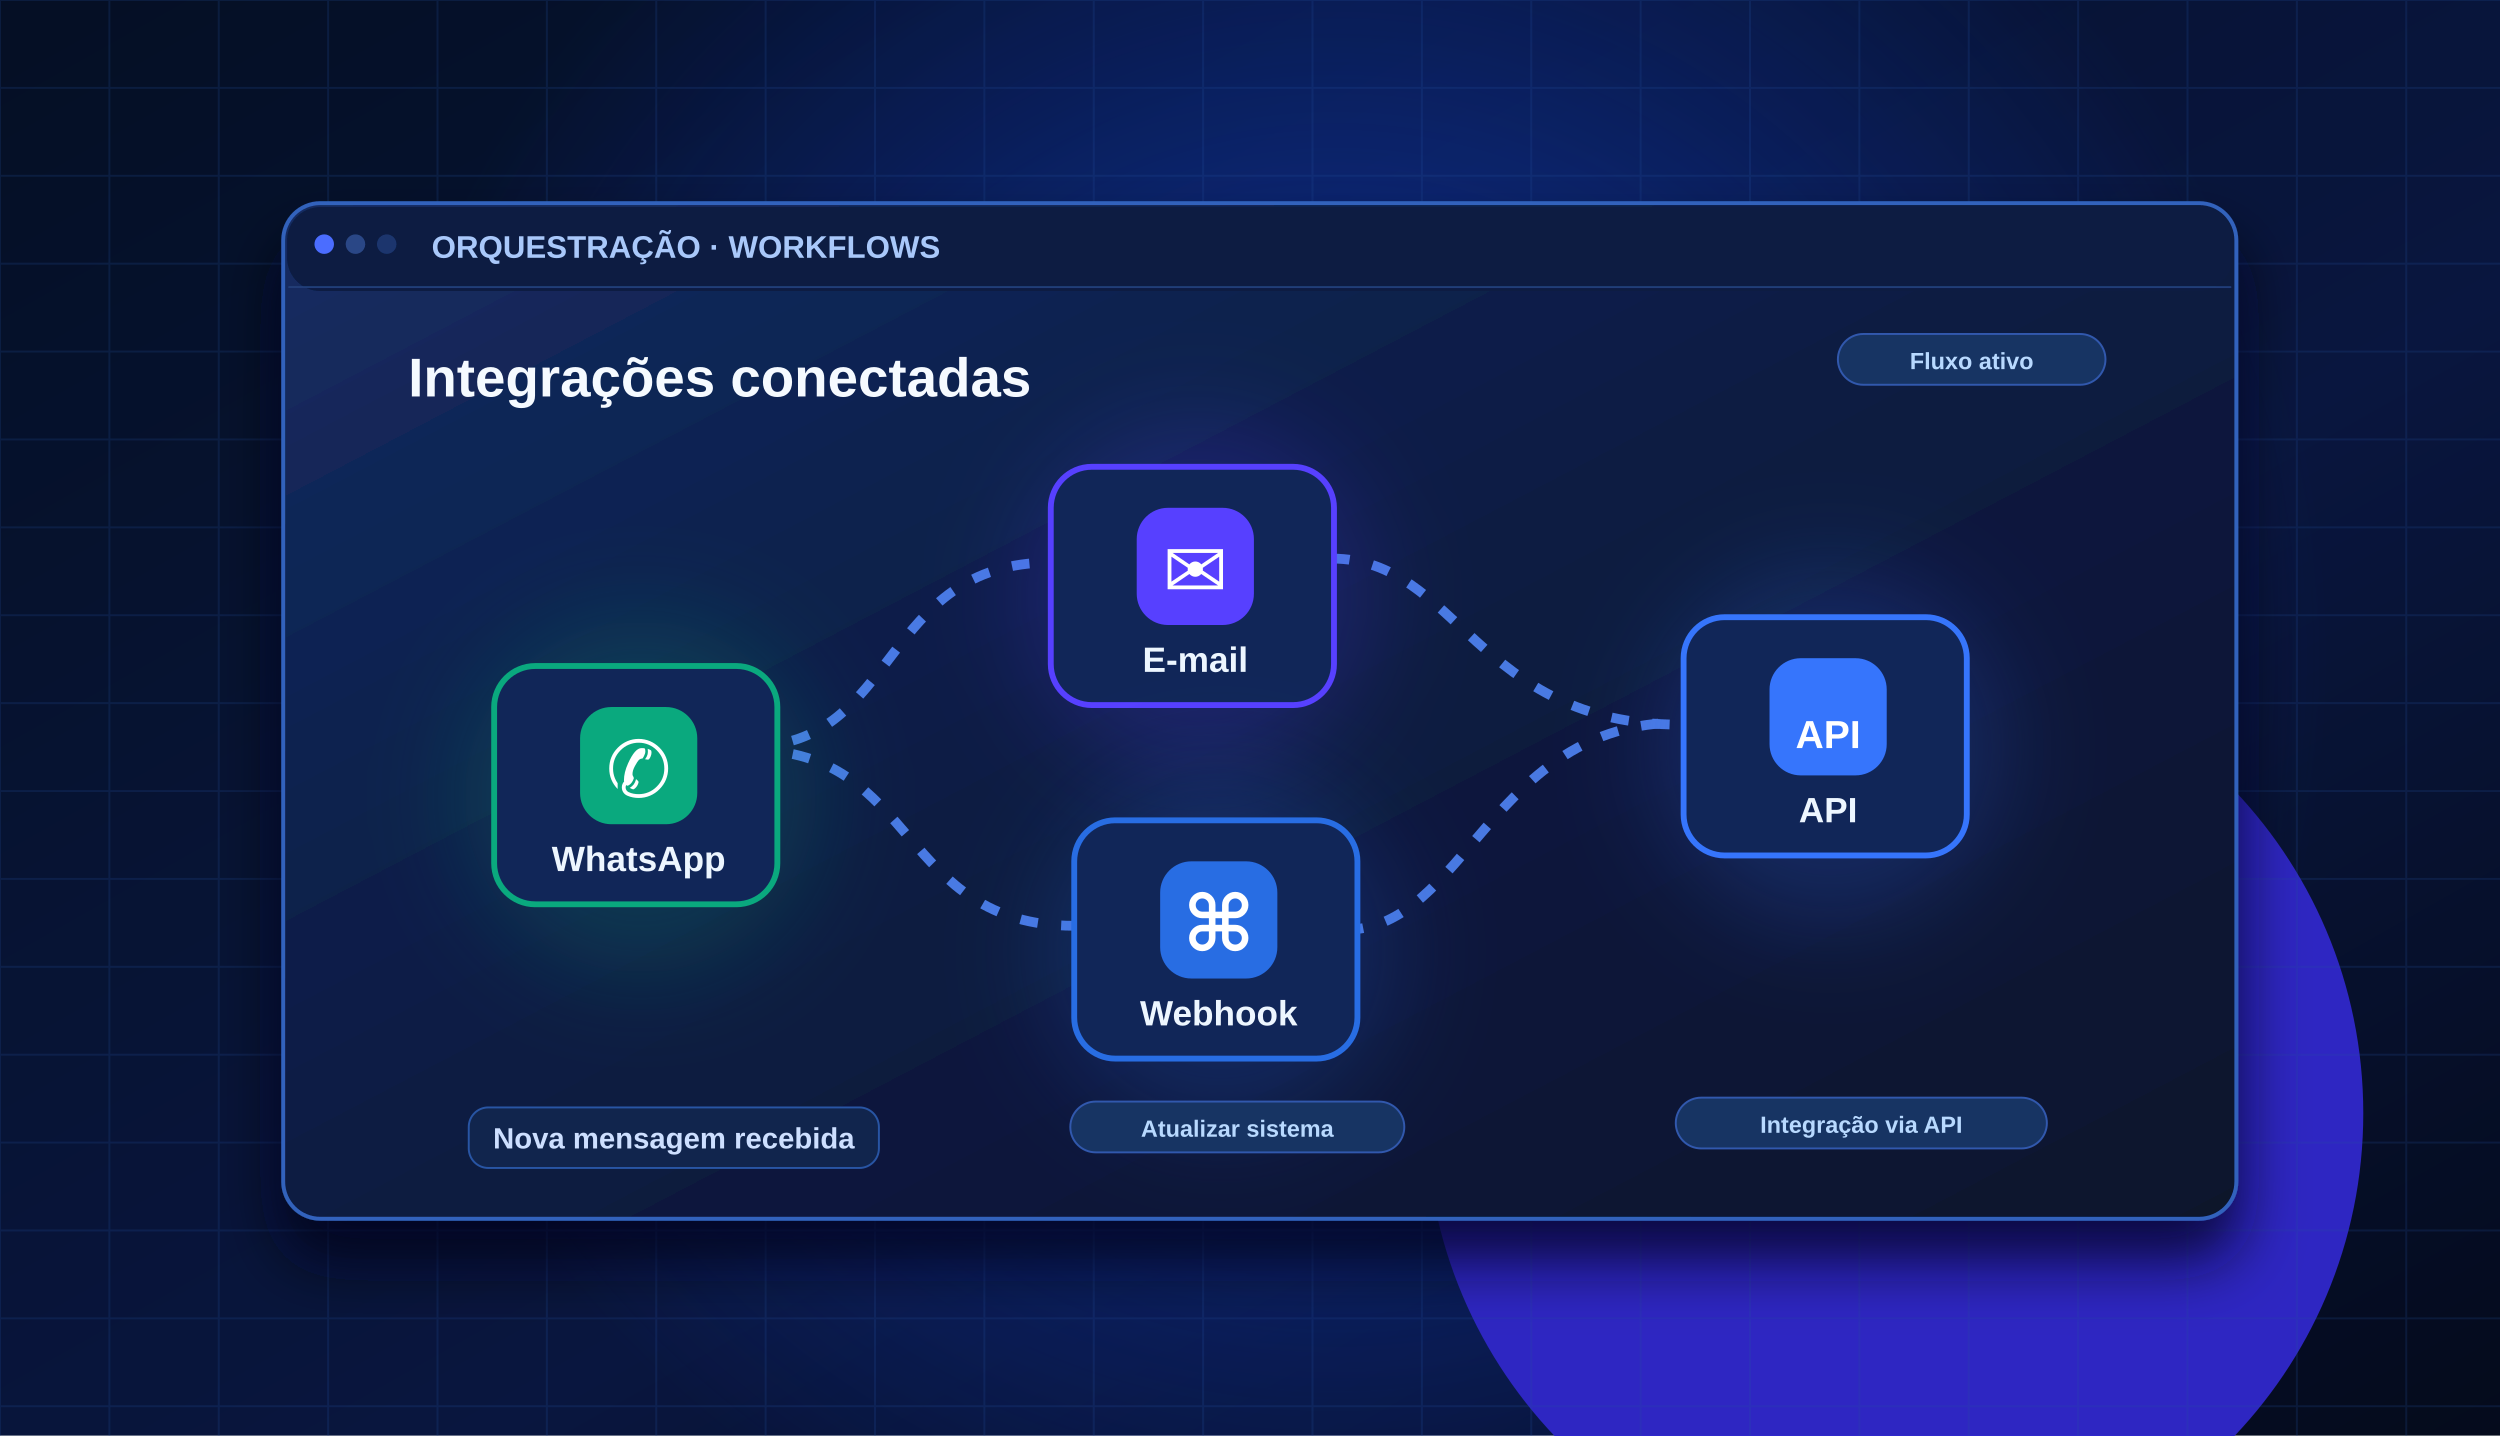
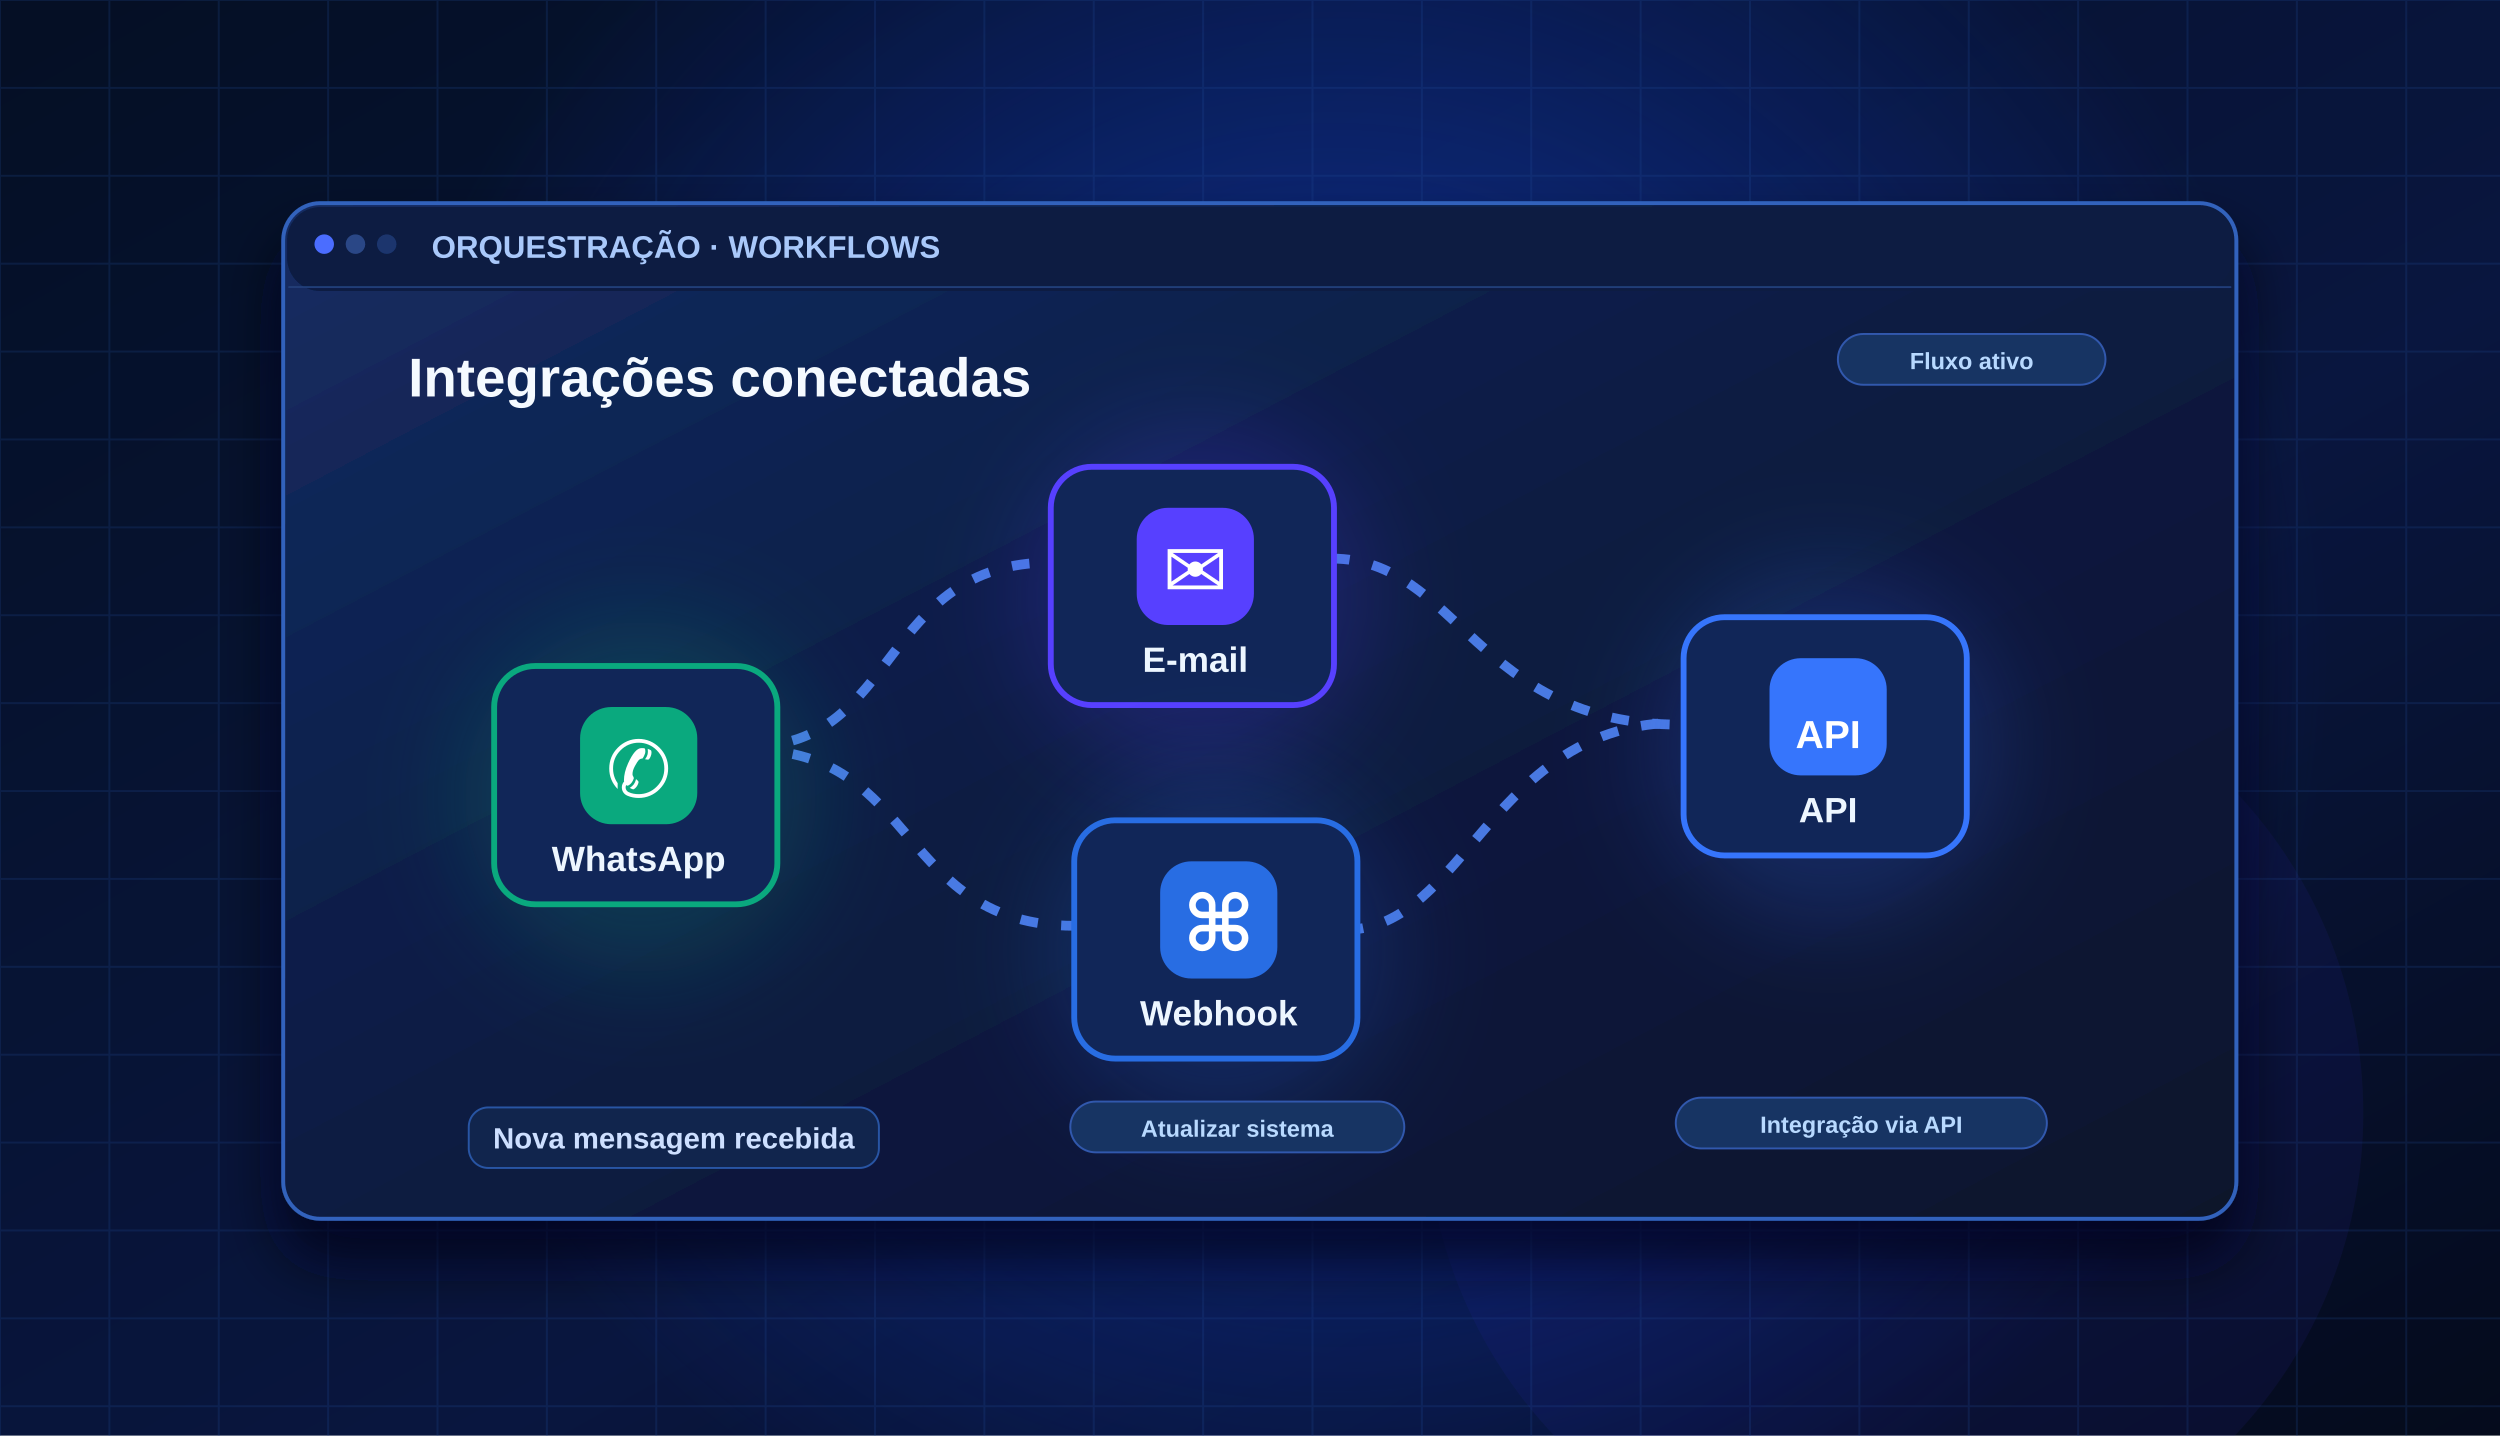
<svg xmlns="http://www.w3.org/2000/svg" width="1280" height="735" viewBox="0 0 1280 735" role="img">
  <defs>
    <linearGradient id="back" x1="0" x2="1" y1="0" y2="1">
      <stop stop-color="#041026" />
      <stop offset=".6" stop-color="#091844" />
      <stop offset="1" stop-color="#040b1c" />
    </linearGradient>
    <linearGradient id="panel" x1="0" y1="0" x2="1" y2="1">
      <stop stop-color="#142c61" />
      <stop offset=".45" stop-color="#0c1c44" />
      <stop offset="1" stop-color="#08122c" />
    </linearGradient>
    <linearGradient id="bar" x1="0" x2=".1" y1="1" y2="0">
      <stop stop-color="#4836d9" />
      <stop offset=".68" stop-color="#6558fc" />
      <stop offset="1" stop-color="#a69eff" />
    </linearGradient>
    <linearGradient id="green" x1="0" y1="1" x2="1" y2="0">
      <stop stop-color="#047e68" />
      <stop offset="1" stop-color="#50e7aa" />
    </linearGradient>
    <linearGradient id="blue" x1="0" x2="1" y1="1" y2="0">
      <stop stop-color="#123aff" />
      <stop offset="1" stop-color="#36caff" />
    </linearGradient>
    <radialGradient id="rad">
      <stop stop-color="#134ff3" stop-opacity=".7" />
      <stop offset="1" stop-color="#1241e0" stop-opacity="0" />
    </radialGradient>
    <filter id="shadow" x="-35%" y="-35%" width="175%" height="185%">
      <feDropShadow dx="0" dy="20" stdDeviation="16" flood-color="#010613" flood-opacity=".8" />
    </filter>
    <filter id="glow" x="-70%" y="-70%" width="240%" height="240%">
      <feGaussianBlur stdDeviation="26" />
    </filter>
  </defs>
  <rect x="0" y="0" width="1280" height="735" rx="0" fill="url(#back)" />
  <circle cx="684" cy="336" r="515" fill="url(#rad)" />
-   <circle cx="970" cy="570" r="240" fill="#332ad8" />
+   <circle cx="970" cy="570" r="240" fill="#332ad8" opacity=".10" />
  <rect x="0" y="0" width="1280" height="735" rx="0" fill="#060c1d" opacity=".12" />
  <g opacity=".2">
    <path d="M0 0L1280 0" stroke="#2250a2" stroke-width="1" stroke-linecap="round" />
    <path d="M0 45L1280 45" stroke="#2250a2" stroke-width="1" stroke-linecap="round" />
    <path d="M0 90L1280 90" stroke="#2250a2" stroke-width="1" stroke-linecap="round" />
    <path d="M0 135L1280 135" stroke="#2250a2" stroke-width="1" stroke-linecap="round" />
    <path d="M0 180L1280 180" stroke="#2250a2" stroke-width="1" stroke-linecap="round" />
    <path d="M0 225L1280 225" stroke="#2250a2" stroke-width="1" stroke-linecap="round" />
    <path d="M0 270L1280 270" stroke="#2250a2" stroke-width="1" stroke-linecap="round" />
    <path d="M0 315L1280 315" stroke="#2250a2" stroke-width="1" stroke-linecap="round" />
    <path d="M0 360L1280 360" stroke="#2250a2" stroke-width="1" stroke-linecap="round" />
    <path d="M0 405L1280 405" stroke="#2250a2" stroke-width="1" stroke-linecap="round" />
    <path d="M0 450L1280 450" stroke="#2250a2" stroke-width="1" stroke-linecap="round" />
    <path d="M0 495L1280 495" stroke="#2250a2" stroke-width="1" stroke-linecap="round" />
    <path d="M0 540L1280 540" stroke="#2250a2" stroke-width="1" stroke-linecap="round" />
    <path d="M0 585L1280 585" stroke="#2250a2" stroke-width="1" stroke-linecap="round" />
    <path d="M0 630L1280 630" stroke="#2250a2" stroke-width="1" stroke-linecap="round" />
    <path d="M0 675L1280 675" stroke="#2250a2" stroke-width="1" stroke-linecap="round" />
    <path d="M0 720L1280 720" stroke="#2250a2" stroke-width="1" stroke-linecap="round" />
    <path d="M0 765L1280 765" stroke="#2250a2" stroke-width="1" stroke-linecap="round" />
    <path d="M0 810L1280 810" stroke="#2250a2" stroke-width="1" stroke-linecap="round" />
    <path d="M0 0L0 735" stroke="#2250a2" stroke-width="1" stroke-linecap="round" />
    <path d="M56 0L56 735" stroke="#2250a2" stroke-width="1" stroke-linecap="round" />
    <path d="M112 0L112 735" stroke="#2250a2" stroke-width="1" stroke-linecap="round" />
    <path d="M168 0L168 735" stroke="#2250a2" stroke-width="1" stroke-linecap="round" />
    <path d="M224 0L224 735" stroke="#2250a2" stroke-width="1" stroke-linecap="round" />
    <path d="M280 0L280 735" stroke="#2250a2" stroke-width="1" stroke-linecap="round" />
    <path d="M336 0L336 735" stroke="#2250a2" stroke-width="1" stroke-linecap="round" />
    <path d="M392 0L392 735" stroke="#2250a2" stroke-width="1" stroke-linecap="round" />
    <path d="M448 0L448 735" stroke="#2250a2" stroke-width="1" stroke-linecap="round" />
    <path d="M504 0L504 735" stroke="#2250a2" stroke-width="1" stroke-linecap="round" />
    <path d="M560 0L560 735" stroke="#2250a2" stroke-width="1" stroke-linecap="round" />
    <path d="M616 0L616 735" stroke="#2250a2" stroke-width="1" stroke-linecap="round" />
    <path d="M672 0L672 735" stroke="#2250a2" stroke-width="1" stroke-linecap="round" />
    <path d="M728 0L728 735" stroke="#2250a2" stroke-width="1" stroke-linecap="round" />
    <path d="M784 0L784 735" stroke="#2250a2" stroke-width="1" stroke-linecap="round" />
    <path d="M840 0L840 735" stroke="#2250a2" stroke-width="1" stroke-linecap="round" />
    <path d="M896 0L896 735" stroke="#2250a2" stroke-width="1" stroke-linecap="round" />
    <path d="M952 0L952 735" stroke="#2250a2" stroke-width="1" stroke-linecap="round" />
    <path d="M1008 0L1008 735" stroke="#2250a2" stroke-width="1" stroke-linecap="round" />
    <path d="M1064 0L1064 735" stroke="#2250a2" stroke-width="1" stroke-linecap="round" />
    <path d="M1120 0L1120 735" stroke="#2250a2" stroke-width="1" stroke-linecap="round" />
    <path d="M1176 0L1176 735" stroke="#2250a2" stroke-width="1" stroke-linecap="round" />
    <path d="M1232 0L1232 735" stroke="#2250a2" stroke-width="1" stroke-linecap="round" />
    <path d="M1288 0L1288 735" stroke="#2250a2" stroke-width="1" stroke-linecap="round" />
  </g>
  <g filter="url(#shadow)">
    <rect x="145" y="104" width="1000" height="520" rx="19" fill="url(#panel)" stroke="#3262bc" stroke-width="2" />
    <rect x="147" y="106" width="996" height="43" rx="17" fill="#0b1c42" />
    <path d="M148 147L1142 147" stroke="#223e78" stroke-width="1" stroke-linecap="round" />
    <circle cx="166" cy="125" r="5" fill="#4c6dff" />
    <circle cx="182" cy="125" r="5" fill="#2c4786" />
    <circle cx="198" cy="125" r="5" fill="#1b356d" />
    <text x="221" y="132" fill="#a9c8fa" font-family="Arial,Helvetica,sans-serif" font-size="16" font-weight="700" text-anchor="start">ORQUESTRAÇÃO · WORKFLOWS</text>
  </g>
  <text x="209" y="203" fill="#f5faff" font-family="Arial,Helvetica,sans-serif" font-size="28" font-weight="800" text-anchor="start">Integrações conectadas</text>
  <rect x="941" y="171" width="137" height="26" rx="13" fill="#173463" stroke="#3158ad" stroke-width="1" />
  <text x="1009.5" y="189" fill="#b8d9ff" font-family="Arial,Helvetica,sans-serif" font-size="12" font-weight="700" text-anchor="middle">Fluxo ativo</text>
  <g stroke="#548bff" stroke-width="5" fill="none" opacity=".85" stroke-dasharray="9 12">
    <path d="M385 382 C460 382 451 288 538 288" />
    <path d="M385 384 C470 384 460 474 550 474" />
    <path d="M682 286 C746 286 756 371 860 371" />
    <path d="M689 476 C750 476 764 370 860 370" />
  </g>
  <circle cx="328" cy="408" r="90" fill="#0aa97e" opacity=".2" filter="url(#glow)" />
  <rect x="253" y="341" width="145" height="122" rx="21" fill="#112658" stroke="#0aa97e" stroke-width="3" />
  <rect x="297" y="362" width="60" height="60" rx="16" fill="#0aa97e" />
  <text x="327" y="408" fill="#ffffff" font-family="Arial,Helvetica,sans-serif" font-size="40" font-weight="900" text-anchor="middle">✆</text>
  <text x="327" y="446" fill="#edf6ff" font-family="Arial,Helvetica,sans-serif" font-size="18" font-weight="800" text-anchor="middle">WhatsApp</text>
  <circle cx="613" cy="306" r="90" fill="#5740ff" opacity=".2" filter="url(#glow)" />
  <rect x="538" y="239" width="145" height="122" rx="21" fill="#112658" stroke="#5740ff" stroke-width="3" />
  <rect x="582" y="260" width="60" height="60" rx="16" fill="#5740ff" />
  <text x="612" y="306" fill="#ffffff" font-family="Arial,Helvetica,sans-serif" font-size="40" font-weight="900" text-anchor="middle">✉</text>
  <text x="612" y="344" fill="#edf6ff" font-family="Arial,Helvetica,sans-serif" font-size="18" font-weight="800" text-anchor="middle">E-mail</text>
  <circle cx="625" cy="487" r="90" fill="#286de3" opacity=".2" filter="url(#glow)" />
  <rect x="550" y="420" width="145" height="122" rx="21" fill="#112658" stroke="#286de3" stroke-width="3" />
  <rect x="594" y="441" width="60" height="60" rx="16" fill="#286de3" />
  <text x="624" y="487" fill="#ffffff" font-family="Arial,Helvetica,sans-serif" font-size="40" font-weight="900" text-anchor="middle">⌘</text>
  <text x="624" y="525" fill="#edf6ff" font-family="Arial,Helvetica,sans-serif" font-size="18" font-weight="800" text-anchor="middle">Webhook</text>
  <circle cx="937" cy="383" r="90" fill="#3675fc" opacity=".2" filter="url(#glow)" />
  <rect x="862" y="316" width="145" height="122" rx="21" fill="#112658" stroke="#3675fc" stroke-width="3" />
  <rect x="906" y="337" width="60" height="60" rx="16" fill="#3675fc" />
  <text x="936" y="383" fill="#ffffff" font-family="Arial,Helvetica,sans-serif" font-size="20" font-weight="900" text-anchor="middle">API</text>
  <text x="936" y="421" fill="#edf6ff" font-family="Arial,Helvetica,sans-serif" font-size="18" font-weight="800" text-anchor="middle">API</text>
  <rect x="240" y="567" width="210" height="31" rx="10" fill="#11254d" stroke="#2855a4" stroke-width="1" />
  <text x="345" y="588" fill="#cddfff" font-family="Arial,Helvetica,sans-serif" font-size="15" font-weight="650" text-anchor="middle">Nova mensagem recebida</text>
  <rect x="548" y="564" width="171" height="26" rx="13" fill="#173463" stroke="#3158ad" stroke-width="1" />
  <text x="633.5" y="582" fill="#b8d9ff" font-family="Arial,Helvetica,sans-serif" font-size="12" font-weight="700" text-anchor="middle">Atualizar sistema</text>
  <rect x="858" y="562" width="190" height="26" rx="13" fill="#173463" stroke="#3158ad" stroke-width="1" />
  <text x="953" y="580" fill="#b8d9ff" font-family="Arial,Helvetica,sans-serif" font-size="12" font-weight="700" text-anchor="middle">Integração via API</text>
</svg>
